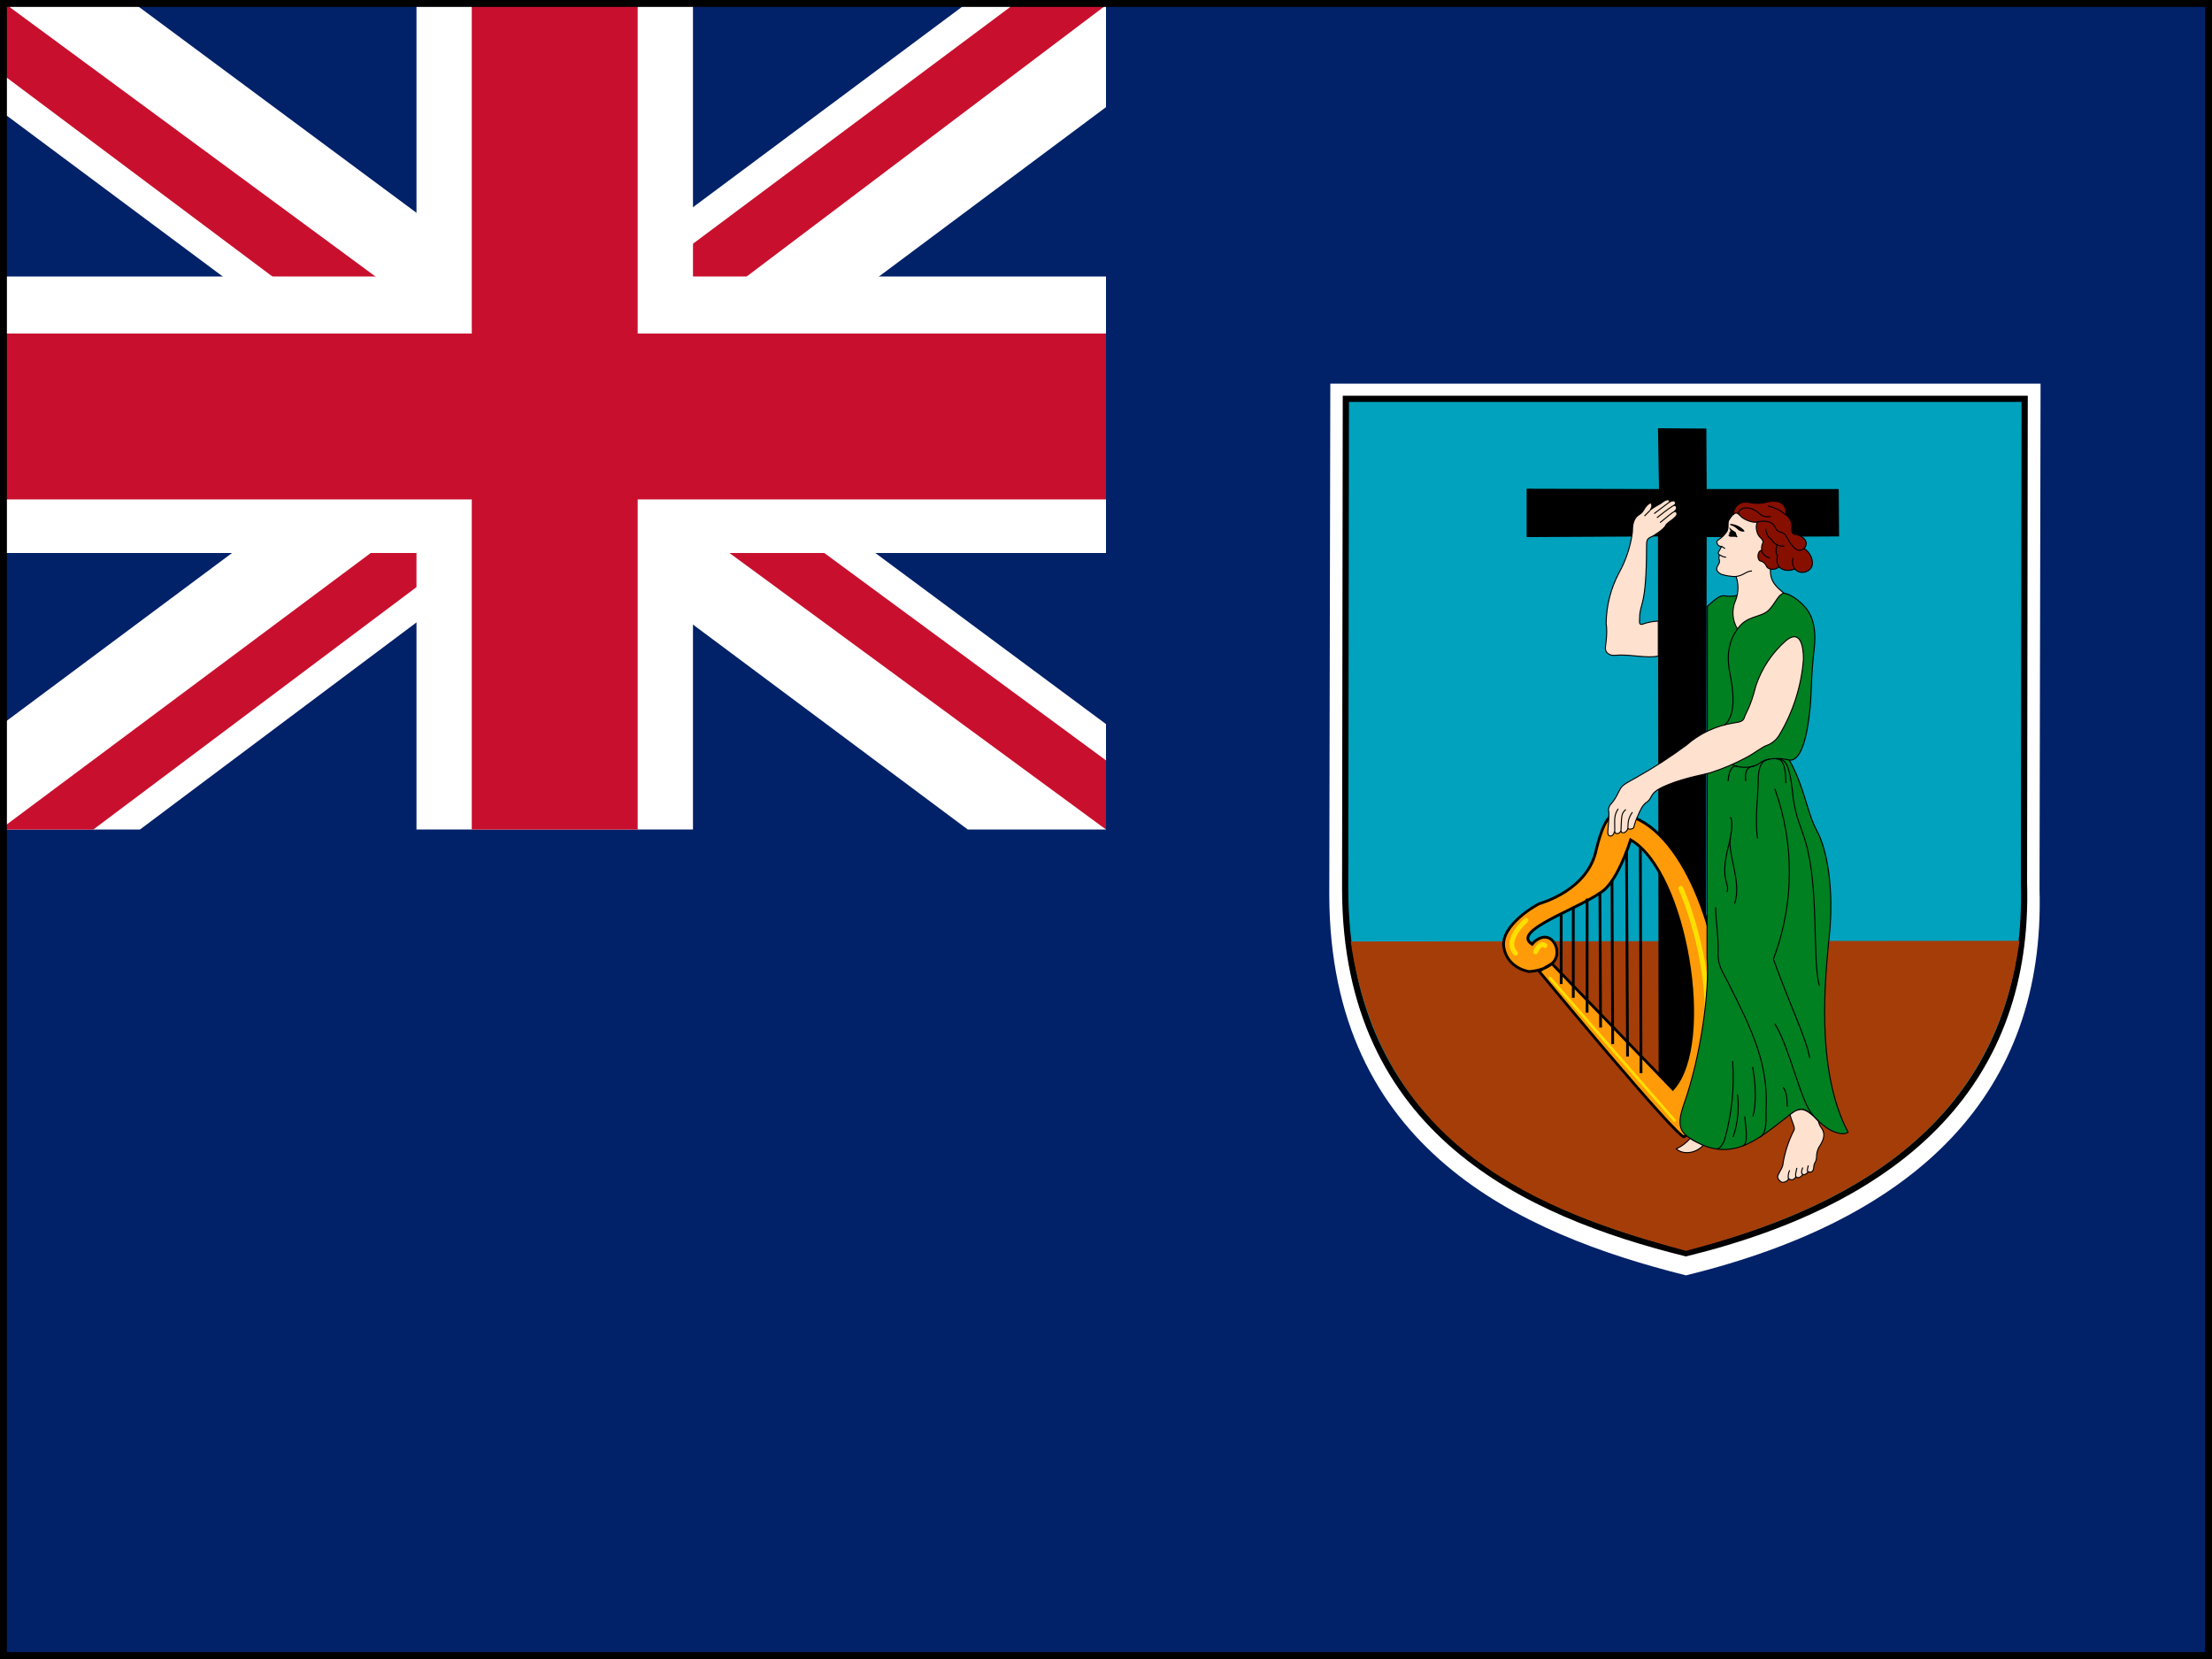
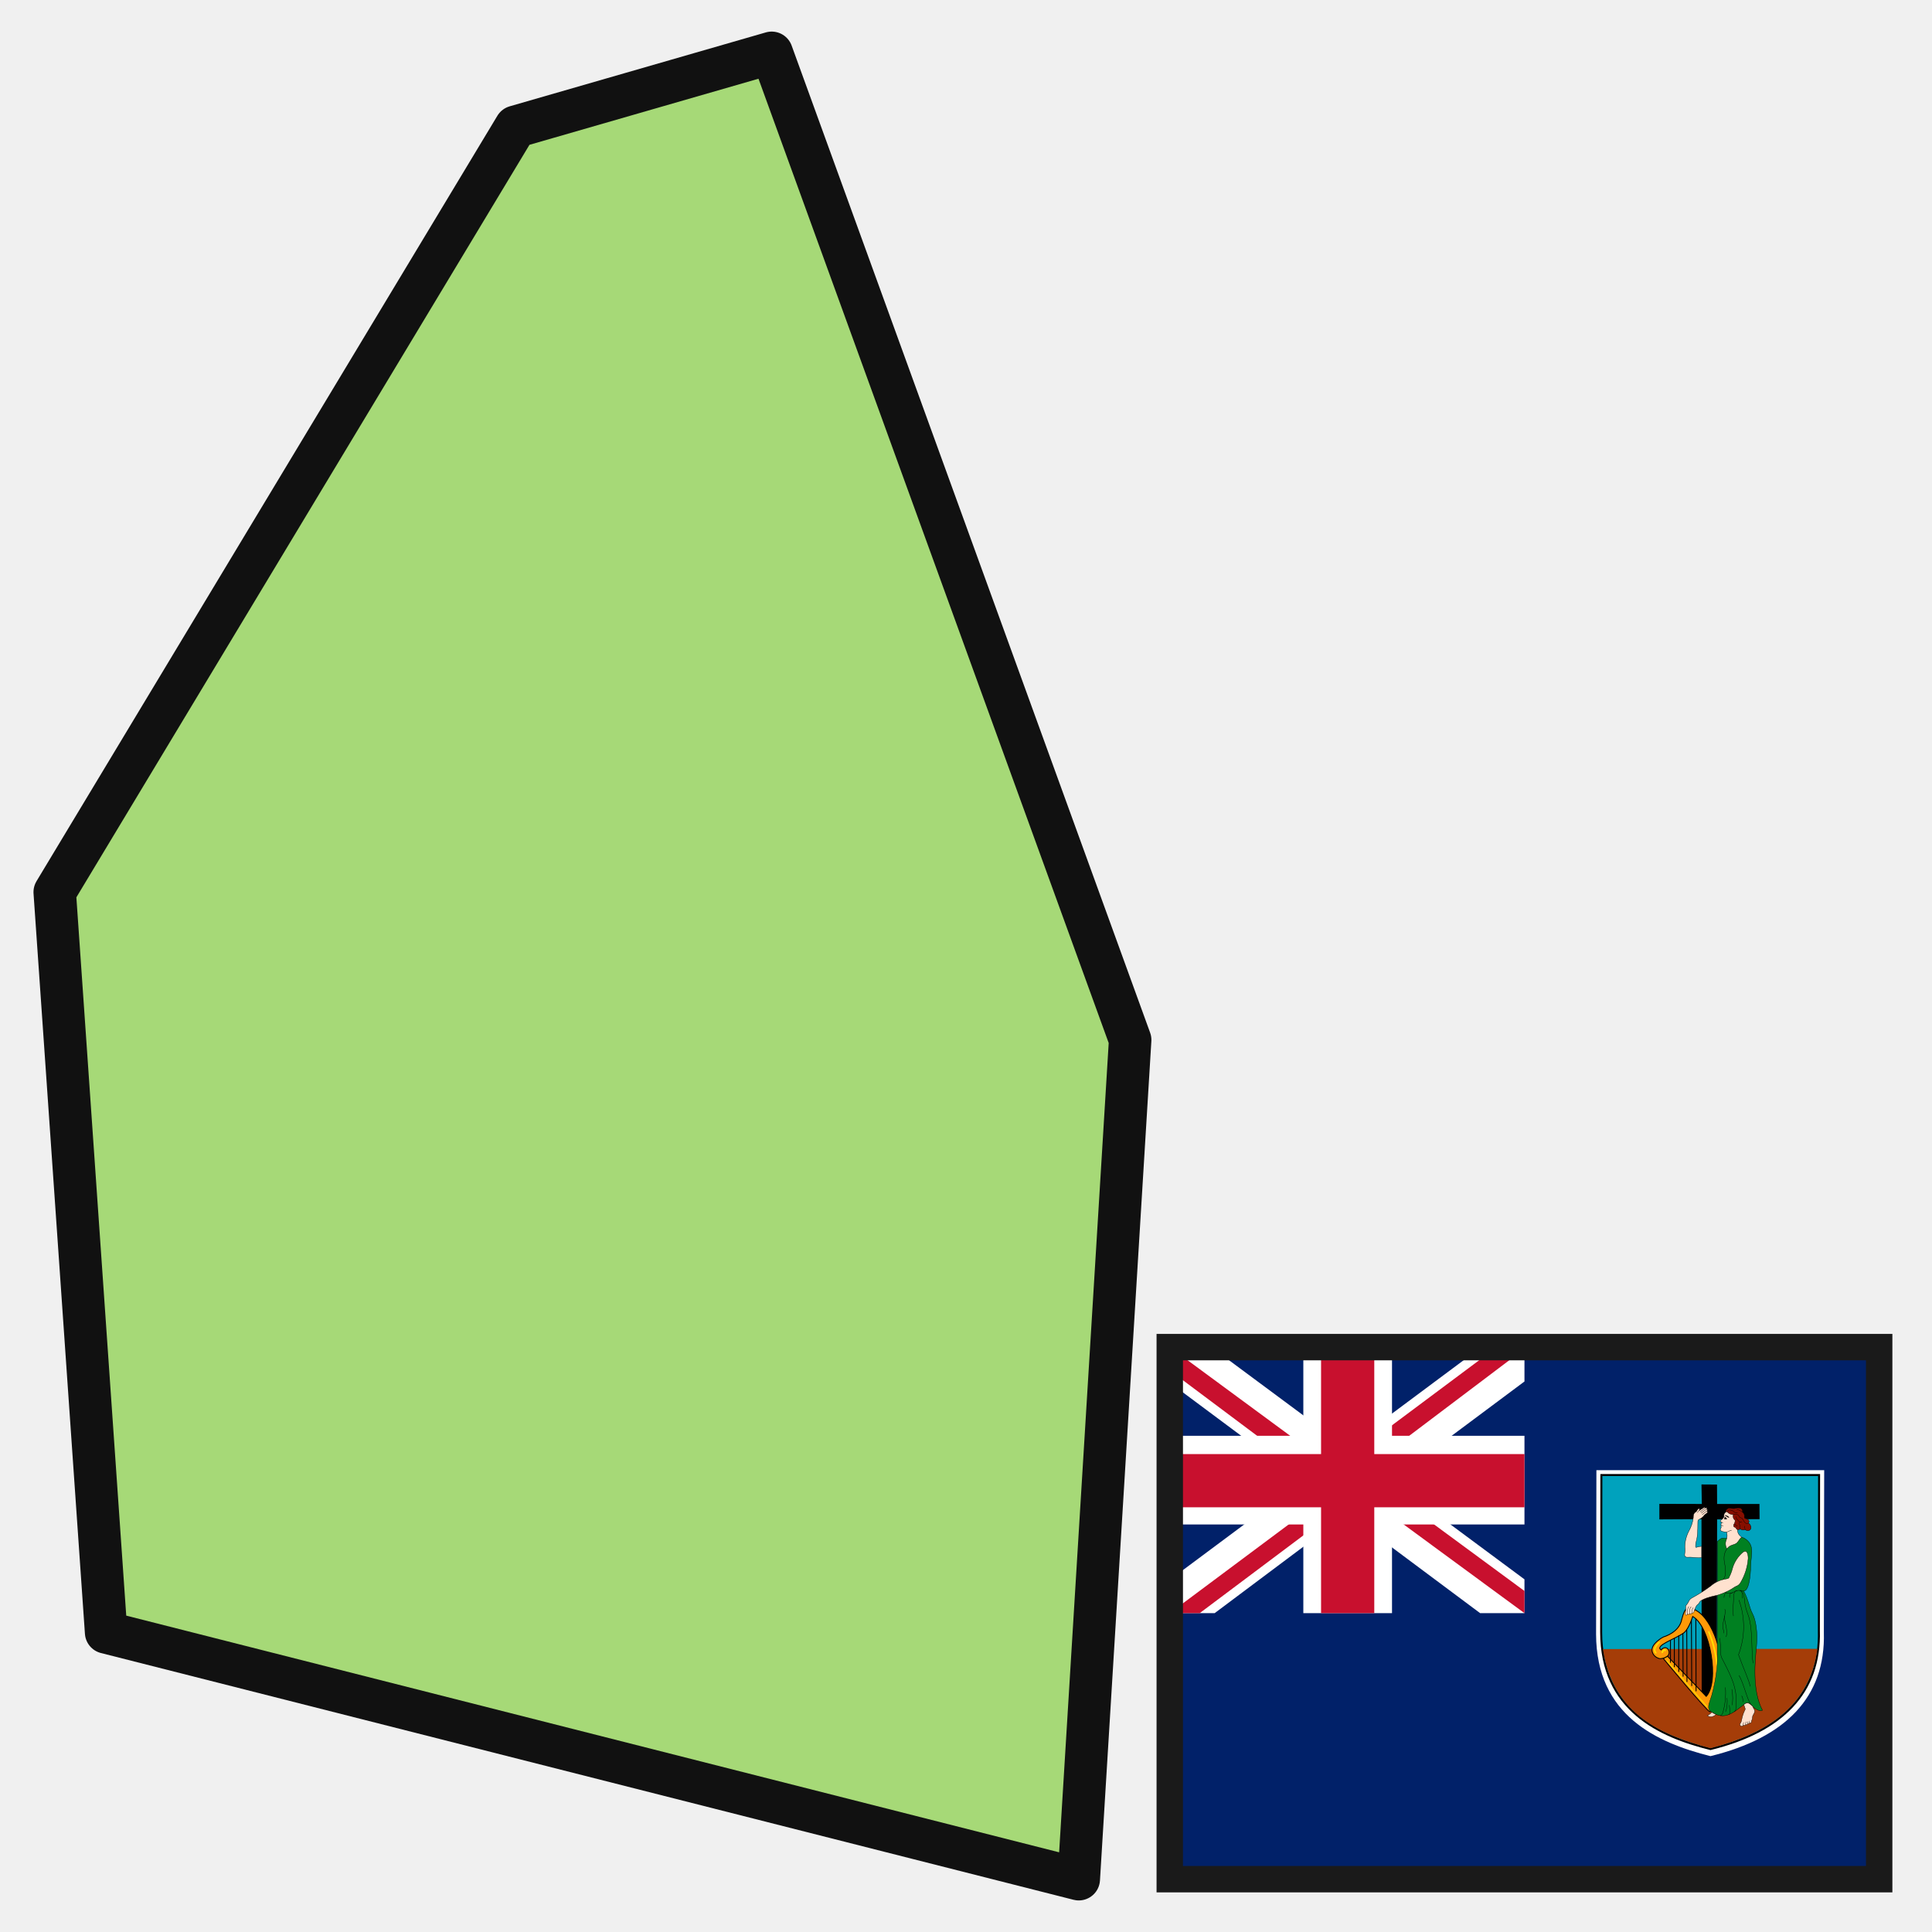
- <svg xmlns="http://www.w3.org/2000/svg" id="flag-icons-ms" viewBox="0 0 640 480" data-copyright="© 2026 Sensory App House">
-   <path fill="#012169" d="M0 0h640v480H0z" />
-   <path fill="#fff" d="M384.9 111h205.5l-.3 146.3c1.7 58.7-34.9 95.2-102.3 111.7-47.9-12-103-36.5-103.2-110z" />
-   <path fill="#00a2bd" stroke="#000" stroke-width="1.8" d="M389.4 115.4h196.4l-.2 140.2c1.6 56.3-33.4 91.2-97.8 107-45.8-11.4-98.5-35-98.6-105.4z" />
-   <path fill="#a53d08" d="M584.3 272.2c-7.2 53.7-48.6 77.2-96.5 89.7-42.5-11.4-88.2-29.6-97-89.5z" />
-   <path d="m480 141.5-.3-17.6 14 .1.1 17.5H532l.1 13.7-38.3.2-.3 161.4-13.6.1-.2-161.7-38 .2v-14z" />
-   <path fill="#ff9a08" fill-rule="evenodd" stroke="#000" stroke-width=".8" d="m449 278.8 35 36.3c12.1-13.3 3.7-63-12.2-72.1-1.9 5.9-5.1 13-8.6 15.2-7.5 5.2-26.1 11.2-19.9 15 1.4-1.9 5.1-3.7 6.9.6 2 6.9-7.8 7.3-7.8 7.3s-6.2-.8-7.3-7c-1-6.4 9.3-12.2 10.2-12.6.8-.3 14.3-4 16.6-15.9 2.9-11.8 5.8-10 6.3-10.2 17.7 1.7 29.2 33.3 29.9 55.5s-9 37-10.8 38c-1.7.9-42-47.9-42-47.9z" />
-   <path fill="#ff9a08" stroke="#000" stroke-width=".8" d="m474.6 245 .2 65.5m-4.2-64.2.3 59.4m-4.5-50.8.2 47.2m-3.7-43.9.2 39.1m-3.9-37.3v33m-4-30.4v26.1m-3.5-24v20" />
-   <g fill="none" stroke="#ffdf00" stroke-linecap="round" stroke-width="1.8">
-     <path stroke-width=".8" d="m448.5 283 36 41.2" />
-     <path stroke-width="1.4" d="M486.3 257s16.4 35.7 1.2 65m-43.2-46.6s1.2-3.1 2.7-1.8m-5.5-7.3s-6.6 5.7-3 9.5" />
+ <svg xmlns="http://www.w3.org/2000/svg" viewBox="0 0 512 512">
+   <g transform="translate(-131.15 -32.15) scale(1.1256)">
+     <path d="M 382.6 273.4 L 370.5 471.0 L 141.5 412.9 L 129.4 238.6 L 237.9 58.4 L 298.2 41.0 L 382.6 273.4 Z" fill="#a6d977" stroke="#111111" stroke-width="10" stroke-linejoin="round" fill-rule="evenodd" />
  </g>
-   <path fill="#008021" stroke="#000" stroke-width=".3" d="M494 175.4c2.3-2 3.6-3.3 5.1-3s3.5 0 5-.4a31 31 0 0 1 12-.4c1 .2 2.5.7 4.6 2.5s5.2 5 4.2 13.6-.7 12.3-1.2 17.2c-.8 8.5-2.7 15.5-6 15 4.5 8 5 15 8 20.5s4.8 16.8 3.7 29c-1.2 12.3-4.4 39.7 5.3 58.2-1.6 1.1-5.5 0-9-3.7s-5-3.6-7.8-1.4c-8.8 6.7-17 14.8-29.1 6.7-2.8-1.8-3.6-4-1.6-9.7 5-14 7.5-33.4 6.7-42.4z" />
-   <path fill="#ffe1cf" stroke="#000" stroke-width=".3" d="M502.3 166.8a10 10 0 0 1-.1 6.8 9 9 0 0 0 .5 8.4c2.7-4 6.6-3.2 9-5.4 2.2-2.3 2.7-4.5 4.4-5-1.7-1.5-4.3-3.2-3.8-7.5.6-4.4 6.7-8 1.2-14.6a8 8 0 0 0-13.4 1.2c-.3.8.2 2.4-.7 3.4a8 8 0 0 1-2.1 2q-1 .6-.2 1.6.3.4 1 .4l-.8 1.5q-.4.4.2 1c-.5 1.3.4 1.5-.2 2.5s-1.2 2 .6 3c.6.3 3 .8 4.4.7zm-22.5 23c-3.2.8-8.4-.6-12.3-.2-1.8.2-3.2-.7-3-2.4s.6-4.4.2-6.8a32 32 0 0 1 3.8-14.8 33 33 0 0 0 3.8-11.6c0-1.9.2-3.9 1.8-5 1.2-.7 1.4-1.4 1.8-2 1-1.5 2-1.8 2-1q.2.7-.5 1.6c1-.8 2.8-1.8 3.2-2 .4-.4 2.4-1.8 2.5-.4q1.3-.6 1.6 0 .2.6-.3 1c.6 0 1.2.9 0 1.8.7-.2 1.3.8.2 1.7-1 1-2.4 1.6-2.7 2.4s-3.2 2.9-4.3 3.3c-1.1.5-1.2 1.1-1.2 2.7 0 17.8-2 16.3-2 20.7 0 1-.3 2.1.8 1.8a15 15 0 0 1 4.6-.9v10zm.7 38.2c5.2-2.6 11.2-3.6 14.3-4.4a62 62 0 0 0 10.4-4.4c2.5-1.3 4.5-3 5.9-3.5a7 7 0 0 0 3.8-3.2 50 50 0 0 0 6.9-21.8c0-4-1-8.6-5-5.4a30 30 0 0 0-8.8 13.2c-1.6 6.4-3 7.9-3.3 9.1-.4 1.3-1.6 1.3-3.2 1.6a27 27 0 0 0-13.6 6.4 136 136 0 0 1-14.2 9.2c-3.7 2.1-4.4 2.3-5.2 4q-1.2 2.5-2.2 3.6-1.2 1.2-.8 2.6c.1.8-.2 4.2-.3 5.4s.3 1.4.7 1.5c.4 0 1-.2 1.3-1.6-.2 1.4 1.7 1 1.8-.1 0 1.5 2 .6 2-.8 0 1 1.7.3 1.7 0q.5-2 1.2-3.4c.6-1.4 1.3-3.2 2.7-4 1.5-1.2.8-2.4 3.9-4zm37.4 94.5c.3 1.3 1 2.7 1.2 3.6s-.2 1.1-.4 1.6a33 33 0 0 0-2.8 8.8c0 1.2-1 2.4-1.3 3.2q-.8 1.2.8 2.3c.4.3 2-.2 2.1-1q1.2.9 2.1-.5 1 .7 2-.7c.5.3 1.3-.3 1.6-.8.8.4 1.6 0 1.6-1.6q.1-.7.5-1.3.3-.7.3-1.7c0-.7.3-2 .9-2.8.6-1 1.5-2.5 1.1-4-.4-1.4-1-1.3-1.5-3.2-1.3-1.4-3-3.2-4.8-3.4-1.8 0-2.8 1.1-3.4 1.5zm-32.9 9.9c1.7 1.6 5.3 1.6 7.8-1-.9-.4-3-1.4-3.8-2a12 12 0 0 1-4 3z" />
-   <path fill="#870f00" stroke="#000" stroke-width=".3" d="M501.4 149c.6-4 3.5-4 5.3-3.5.8.1 2.6.3 4.4-.2 3.4-.9 6 .3 5.6 3.6 1 .7 2 2.3 1.7 3.7q-.3 2 1.4 2.1c1.3.2 4 1.8 2.2 4 1.7 1 3 3.7 2.1 5.4s-3.6 2.1-4.8.5c-1.3.6-3.3.7-4.6-.6-.9 1-3 .9-3.5 0q-.6-1.4-1.9-1.7c-.9-.3-1-2.8.4-3.1q-.1-1.3.3-2t-.8-1.8c-.8-.7-1.5-3-.7-4.4-1.4.5-4.4-.9-5-1.8q-1.2-1.4-2.1-.2z" />
-   <g fill="none" stroke="#000" stroke-width=".3">
-     <path d="M502.3 166.8c2.2-.3 3-1.6 4.6-1.6m-9.4-4.7.5.3q.7.4 1.4.4m-1.3-3.1 1 .6m4.2-9.7c-1.3-1.3 2.2-3.8 6-.2.8.8 2.5.8 3 .6m-3.8 1.6c1.8-.4 4.3-.4 5.1 1.6s2.3.6 3.5 3c1.2 2.3 3 4.8 5 3m-7.4 5.4a4 4 0 0 1-.4-3.2c-.7-.8-.4-2.5 0-3.3m-4.6 1.7c0 .7 1 2 2.4 2.2m7.2 3.2q-1-1.4-.5-3.2" />
-     <path d="M510.9 153c0 1.1.6 2.5 1.6 3 .3.6 1.4 2.2 3.8 2m.4-9a11 11 0 0 0-5.2-2.6m-8.8 35.6c-2 2.7-3.2 6.4-2.4 11.6 1 5.2 2.4 12.8-1.3 16.2m18.6 10.1c-2.6-.7-6.4-.7-8.5.9-2 1.5-5.6 1.6-7.9.4" />
-     <path d="M512 219.6c-2.3.4-3.3 2.1-3.3 6.4 0 4.2-1 10.4-.2 16.6m-.6-21.1c-1.6.4-3.2.4-2.8 4.5m-5.1 0c.1-2.4 1-4.8 2.6-4.3m14.1 4.9c0-5.6-1.2-7.1-2.8-7 2.2 0 3.7.3 4.7 9.2.6 6.8 2 9 3.7 14.4 4.1 13.6 2 34.5 4.1 42m-12.9-57a71 71 0 0 1-.4 49.3c4.8 13.4 9.6 23.1 10.5 28.6m-23.9-48c.8-2.9-2.2-3.2.4-13.3q1.6-6.4.6-8.4" />
-     <path d="M500.7 242.4c-1 4.4 3.3 12.8 1.2 19m-5.5 1.1c0 4 .9 9 .7 13-.2 3.9 1.4 5.7 3.2 9.4 6.8 13.4 11.2 22.9 10.7 35.5-.2 2.4.6 7.2-1.8 8.6m-12.6 3.4c.7 0 1.4-.4 2.3-2.4a65 65 0 0 0 2.4-23m1.4 9.6c.4 2.6.4 8-1.3 12.4" />
-     <path d="M507.1 308.7c1 5.6 1 10.7.1 14.3m-2.4 0c.2 2.2 1.2 8-.5 8.5m9.2-35.3c4.3 6.7 7.6 23.2 11.2 26.6m-7.6-2.6c0-1.8-.1-4.4-1.2-5.6M471 239.4c.1-1.2-.1-2.4 1.3-4.4m-3.3 5.2c.2-4.4.1-4.8 1.4-6m-3.2 6.1c0-3.2-.3-4.3 1-6.3m14.9-88.8-4.5 3.4m5.8-2.4q-.7.2-5 3.6m5.1-1.8c-1 .4-2.6 2-4.2 3.2m-2.9-3.5-1.6 1.6M517.5 341c-.2-.2-.2-1.3.3-2.4m1.9 1.9c-.4-.3 0-1.7.2-2.6m1.7 1.9q-.7-.4 0-2m1.5 1.2q-.4 0 .1-1.8" />
+   <rect x="310" y="357" width="188" height="141" fill="#ffffff" />
+   <g transform="translate(310 357) scale(0.29375)">
+     <path fill="#012169" d="M0 0h640v480H0z" />
+     <path fill="#fff" d="M384.9 111h205.5l-.3 146.3c1.7 58.7-34.9 95.2-102.3 111.7-47.9-12-103-36.5-103.2-110z" />
+     <path fill="#00a2bd" stroke="#000" stroke-width="1.8" d="M389.4 115.4h196.4l-.2 140.2c1.6 56.3-33.4 91.2-97.8 107-45.8-11.4-98.5-35-98.6-105.4z" />
+     <path fill="#a53d08" d="M584.3 272.2c-7.2 53.7-48.6 77.2-96.5 89.7-42.5-11.4-88.2-29.6-97-89.5z" />
+     <path d="m480 141.5-.3-17.6 14 .1.1 17.5H532l.1 13.7-38.3.2-.3 161.4-13.6.1-.2-161.7-38 .2v-14z" />
+     <path fill="#ff9a08" fill-rule="evenodd" stroke="#000" stroke-width=".8" d="m449 278.8 35 36.3c12.1-13.3 3.7-63-12.2-72.1-1.9 5.9-5.1 13-8.6 15.2-7.5 5.2-26.1 11.2-19.9 15 1.4-1.9 5.1-3.7 6.9.6 2 6.9-7.8 7.3-7.8 7.3s-6.2-.8-7.3-7c-1-6.4 9.3-12.2 10.2-12.6.8-.3 14.3-4 16.6-15.9 2.9-11.8 5.8-10 6.3-10.2 17.7 1.7 29.2 33.3 29.9 55.5s-9 37-10.8 38c-1.7.9-42-47.9-42-47.9z" />
+     <path fill="#ff9a08" stroke="#000" stroke-width=".8" d="m474.6 245 .2 65.5m-4.2-64.2.3 59.4m-4.5-50.8.2 47.2m-3.7-43.9.2 39.1m-3.9-37.3v33m-4-30.4v26.1m-3.5-24v20" />
+     <g fill="none" stroke="#ffdf00" stroke-linecap="round" stroke-width="1.8">
+       <path stroke-width=".8" d="m448.5 283 36 41.2" />
+       <path stroke-width="1.4" d="M486.3 257s16.4 35.7 1.2 65m-43.2-46.6s1.2-3.1 2.7-1.8m-5.5-7.3s-6.6 5.7-3 9.5" />
+     </g>
+     <path fill="#008021" stroke="#000" stroke-width=".3" d="M494 175.4c2.3-2 3.6-3.3 5.1-3s3.5 0 5-.4a31 31 0 0 1 12-.4c1 .2 2.5.7 4.6 2.5s5.2 5 4.2 13.6-.7 12.3-1.2 17.2c-.8 8.5-2.7 15.5-6 15 4.5 8 5 15 8 20.5s4.8 16.8 3.7 29c-1.2 12.3-4.4 39.7 5.3 58.2-1.6 1.1-5.5 0-9-3.7s-5-3.6-7.8-1.4c-8.8 6.7-17 14.8-29.1 6.7-2.8-1.8-3.6-4-1.6-9.7 5-14 7.5-33.4 6.7-42.4z" />
+     <path fill="#ffe1cf" stroke="#000" stroke-width=".3" d="M502.3 166.8a10 10 0 0 1-.1 6.8 9 9 0 0 0 .5 8.4c2.7-4 6.6-3.2 9-5.4 2.2-2.3 2.7-4.5 4.4-5-1.7-1.5-4.3-3.2-3.8-7.5.6-4.4 6.7-8 1.2-14.6a8 8 0 0 0-13.4 1.2c-.3.8.2 2.4-.7 3.4a8 8 0 0 1-2.1 2q-1 .6-.2 1.6.3.4 1 .4l-.8 1.5q-.4.4.2 1c-.5 1.3.4 1.5-.2 2.5s-1.2 2 .6 3c.6.3 3 .8 4.4.7zm-22.5 23c-3.2.8-8.4-.6-12.3-.2-1.8.2-3.2-.7-3-2.4s.6-4.4.2-6.8a32 32 0 0 1 3.8-14.8 33 33 0 0 0 3.8-11.6c0-1.9.2-3.9 1.8-5 1.2-.7 1.4-1.4 1.8-2 1-1.5 2-1.8 2-1q.2.7-.5 1.6c1-.8 2.8-1.8 3.2-2 .4-.4 2.4-1.8 2.5-.4q1.3-.6 1.6 0 .2.6-.3 1c.6 0 1.2.9 0 1.8.7-.2 1.3.8.2 1.7-1 1-2.4 1.6-2.7 2.4s-3.2 2.9-4.3 3.3c-1.1.5-1.2 1.1-1.2 2.7 0 17.8-2 16.3-2 20.7 0 1-.3 2.1.8 1.8a15 15 0 0 1 4.6-.9v10zm.7 38.2c5.2-2.6 11.2-3.6 14.3-4.4a62 62 0 0 0 10.4-4.4c2.5-1.3 4.5-3 5.9-3.5a7 7 0 0 0 3.8-3.2 50 50 0 0 0 6.9-21.8c0-4-1-8.6-5-5.4a30 30 0 0 0-8.8 13.2c-1.6 6.4-3 7.9-3.3 9.1-.4 1.3-1.6 1.3-3.2 1.6a27 27 0 0 0-13.6 6.4 136 136 0 0 1-14.2 9.2c-3.7 2.1-4.4 2.3-5.2 4q-1.2 2.5-2.2 3.6-1.2 1.2-.8 2.6c.1.8-.2 4.2-.3 5.4s.3 1.4.7 1.5c.4 0 1-.2 1.3-1.6-.2 1.4 1.7 1 1.8-.1 0 1.5 2 .6 2-.8 0 1 1.7.3 1.7 0q.5-2 1.2-3.4c.6-1.4 1.3-3.2 2.7-4 1.5-1.2.8-2.4 3.9-4zm37.4 94.5c.3 1.3 1 2.7 1.2 3.6s-.2 1.1-.4 1.6a33 33 0 0 0-2.8 8.8c0 1.2-1 2.4-1.3 3.2q-.8 1.2.8 2.3c.4.3 2-.2 2.1-1q1.2.9 2.1-.5 1 .7 2-.7c.5.3 1.3-.3 1.6-.8.8.4 1.6 0 1.6-1.6q.1-.7.5-1.3.3-.7.3-1.7c0-.7.3-2 .9-2.8.6-1 1.5-2.5 1.1-4-.4-1.4-1-1.3-1.5-3.2-1.3-1.4-3-3.2-4.8-3.4-1.8 0-2.8 1.1-3.4 1.5zm-32.9 9.9c1.7 1.6 5.3 1.6 7.8-1-.9-.4-3-1.4-3.8-2a12 12 0 0 1-4 3z" />
+     <path fill="#870f00" stroke="#000" stroke-width=".3" d="M501.4 149c.6-4 3.5-4 5.3-3.5.8.1 2.6.3 4.4-.2 3.4-.9 6 .3 5.6 3.6 1 .7 2 2.3 1.7 3.7q-.3 2 1.4 2.1c1.3.2 4 1.8 2.2 4 1.7 1 3 3.7 2.1 5.4s-3.6 2.1-4.8.5c-1.3.6-3.3.7-4.6-.6-.9 1-3 .9-3.5 0q-.6-1.4-1.9-1.7c-.9-.3-1-2.8.4-3.1q-.1-1.3.3-2t-.8-1.8c-.8-.7-1.5-3-.7-4.4-1.4.5-4.4-.9-5-1.8q-1.2-1.4-2.1-.2z" />
+     <g fill="none" stroke="#000" stroke-width=".3">
+       <path d="M502.3 166.8c2.2-.3 3-1.6 4.6-1.6m-9.4-4.7.5.3q.7.4 1.4.4m-1.3-3.1 1 .6m4.2-9.7c-1.3-1.3 2.2-3.8 6-.2.8.8 2.5.8 3 .6m-3.8 1.6c1.8-.4 4.3-.4 5.1 1.6s2.3.6 3.5 3c1.2 2.3 3 4.8 5 3m-7.4 5.4a4 4 0 0 1-.4-3.2c-.7-.8-.4-2.5 0-3.3m-4.6 1.7c0 .7 1 2 2.4 2.2m7.2 3.2q-1-1.4-.5-3.2" />
+       <path d="M510.9 153c0 1.1.6 2.5 1.6 3 .3.6 1.4 2.2 3.8 2m.4-9a11 11 0 0 0-5.2-2.6m-8.8 35.6c-2 2.7-3.2 6.4-2.4 11.6 1 5.2 2.4 12.8-1.3 16.2m18.6 10.1c-2.6-.7-6.4-.7-8.5.9-2 1.5-5.6 1.6-7.9.4" />
+       <path d="M512 219.6c-2.3.4-3.3 2.1-3.3 6.4 0 4.2-1 10.4-.2 16.6m-.6-21.1c-1.6.4-3.2.4-2.8 4.5m-5.1 0c.1-2.4 1-4.8 2.6-4.3m14.1 4.9c0-5.6-1.2-7.1-2.8-7 2.2 0 3.7.3 4.7 9.2.6 6.8 2 9 3.7 14.4 4.1 13.6 2 34.5 4.1 42m-12.9-57a71 71 0 0 1-.4 49.3c4.8 13.4 9.6 23.1 10.5 28.6m-23.9-48c.8-2.9-2.2-3.2.4-13.3q1.6-6.4.6-8.4" />
+       <path d="M500.7 242.4c-1 4.4 3.3 12.8 1.2 19m-5.5 1.1c0 4 .9 9 .7 13-.2 3.9 1.4 5.7 3.2 9.4 6.8 13.4 11.2 22.9 10.7 35.5-.2 2.4.6 7.2-1.8 8.6m-12.6 3.4c.7 0 1.4-.4 2.3-2.4a65 65 0 0 0 2.4-23m1.4 9.6c.4 2.6.4 8-1.3 12.4" />
+       <path d="M507.1 308.7c1 5.6 1 10.7.1 14.3m-2.4 0c.2 2.2 1.2 8-.5 8.5m9.2-35.3c4.3 6.7 7.6 23.2 11.2 26.6m-7.6-2.6c0-1.8-.1-4.4-1.2-5.6M471 239.4c.1-1.2-.1-2.4 1.3-4.4m-3.3 5.2c.2-4.4.1-4.8 1.4-6m-3.2 6.1c0-3.2-.3-4.3 1-6.3m14.9-88.8-4.5 3.4m5.8-2.4q-.7.2-5 3.6m5.1-1.8c-1 .4-2.6 2-4.2 3.2m-2.9-3.5-1.6 1.6M517.5 341c-.2-.2-.2-1.3.3-2.4m1.9 1.9c-.4-.3 0-1.7.2-2.6m1.7 1.9q-.7-.4 0-2m1.5 1.2q-.4 0 .1-1.8" />
+     </g>
+     <path d="M500.5 152.7c.8 1 1.7 1 1.8 1.6.2.8.3.8.4 1s-.4.2-.6 0h-1.4c-.4 0-.8-.5-.6-.5q.4-.1.2-.4 0-.5.4-.7l-.1-.3c-.2-.3-.3-1-.1-.8zm.5-1.1a6 6 0 0 1 3.4 1.6c.7.8.1.6-.2.6s-1-.2-1.4-.6a5 5 0 0 0-1.9-1.2c-.3 0-.6-.4 0-.4z" />
+     <path fill="#012169" d="M0 0h320v240H0z" />
+     <path fill="#FFF" d="m37.5 0 122 90.5L281 0h39v31l-120 89.5 120 89V240h-40l-120-89.5L40.5 240H0v-30l119.5-89L0 32V0z" />
+     <path fill="#C8102E" d="M212 140.5 320 220v20l-135.5-99.5zm-92 10 3 17.5-96 72H0zM320 0v1.5l-124.5 94 1-22L295 0zM0 0l119.5 88h-30L0 21z" />
+     <path fill="#FFF" d="M120.5 0v240h80V0zM0 80v80h320V80z" />
+     <path fill="#C8102E" d="M0 96.5v48h320v-48zM136.5 0v240h48V0z" />
+     <rect x="1" y="1" width="638" height="478" fill="none" stroke="#000000" stroke-width="2" />
  </g>
-   <path d="M500.5 152.7c.8 1 1.7 1 1.8 1.6.2.8.3.8.4 1s-.4.2-.6 0h-1.4c-.4 0-.8-.5-.6-.5q.4-.1.2-.4 0-.5.4-.7l-.1-.3c-.2-.3-.3-1-.1-.8zm.5-1.1a6 6 0 0 1 3.4 1.6c.7.8.1.6-.2.6s-1-.2-1.4-.6a5 5 0 0 0-1.9-1.2c-.3 0-.6-.4 0-.4z" />
-   <path fill="#012169" d="M0 0h320v240H0z" />
-   <path fill="#FFF" d="m37.5 0 122 90.5L281 0h39v31l-120 89.5 120 89V240h-40l-120-89.5L40.5 240H0v-30l119.5-89L0 32V0z" />
-   <path fill="#C8102E" d="M212 140.5 320 220v20l-135.5-99.5zm-92 10 3 17.5-96 72H0zM320 0v1.5l-124.5 94 1-22L295 0zM0 0l119.5 88h-30L0 21z" />
-   <path fill="#FFF" d="M120.5 0v240h80V0zM0 80v80h320V80z" />
-   <path fill="#C8102E" d="M0 96.5v48h320v-48zM136.5 0v240h48V0z" />
-   <rect x="1" y="1" width="638" height="478" fill="none" stroke="#000000" stroke-width="2" />
+   <rect x="310" y="357" width="188" height="141" fill="none" stroke="#1a1a1a" stroke-width="7" />
</svg>
